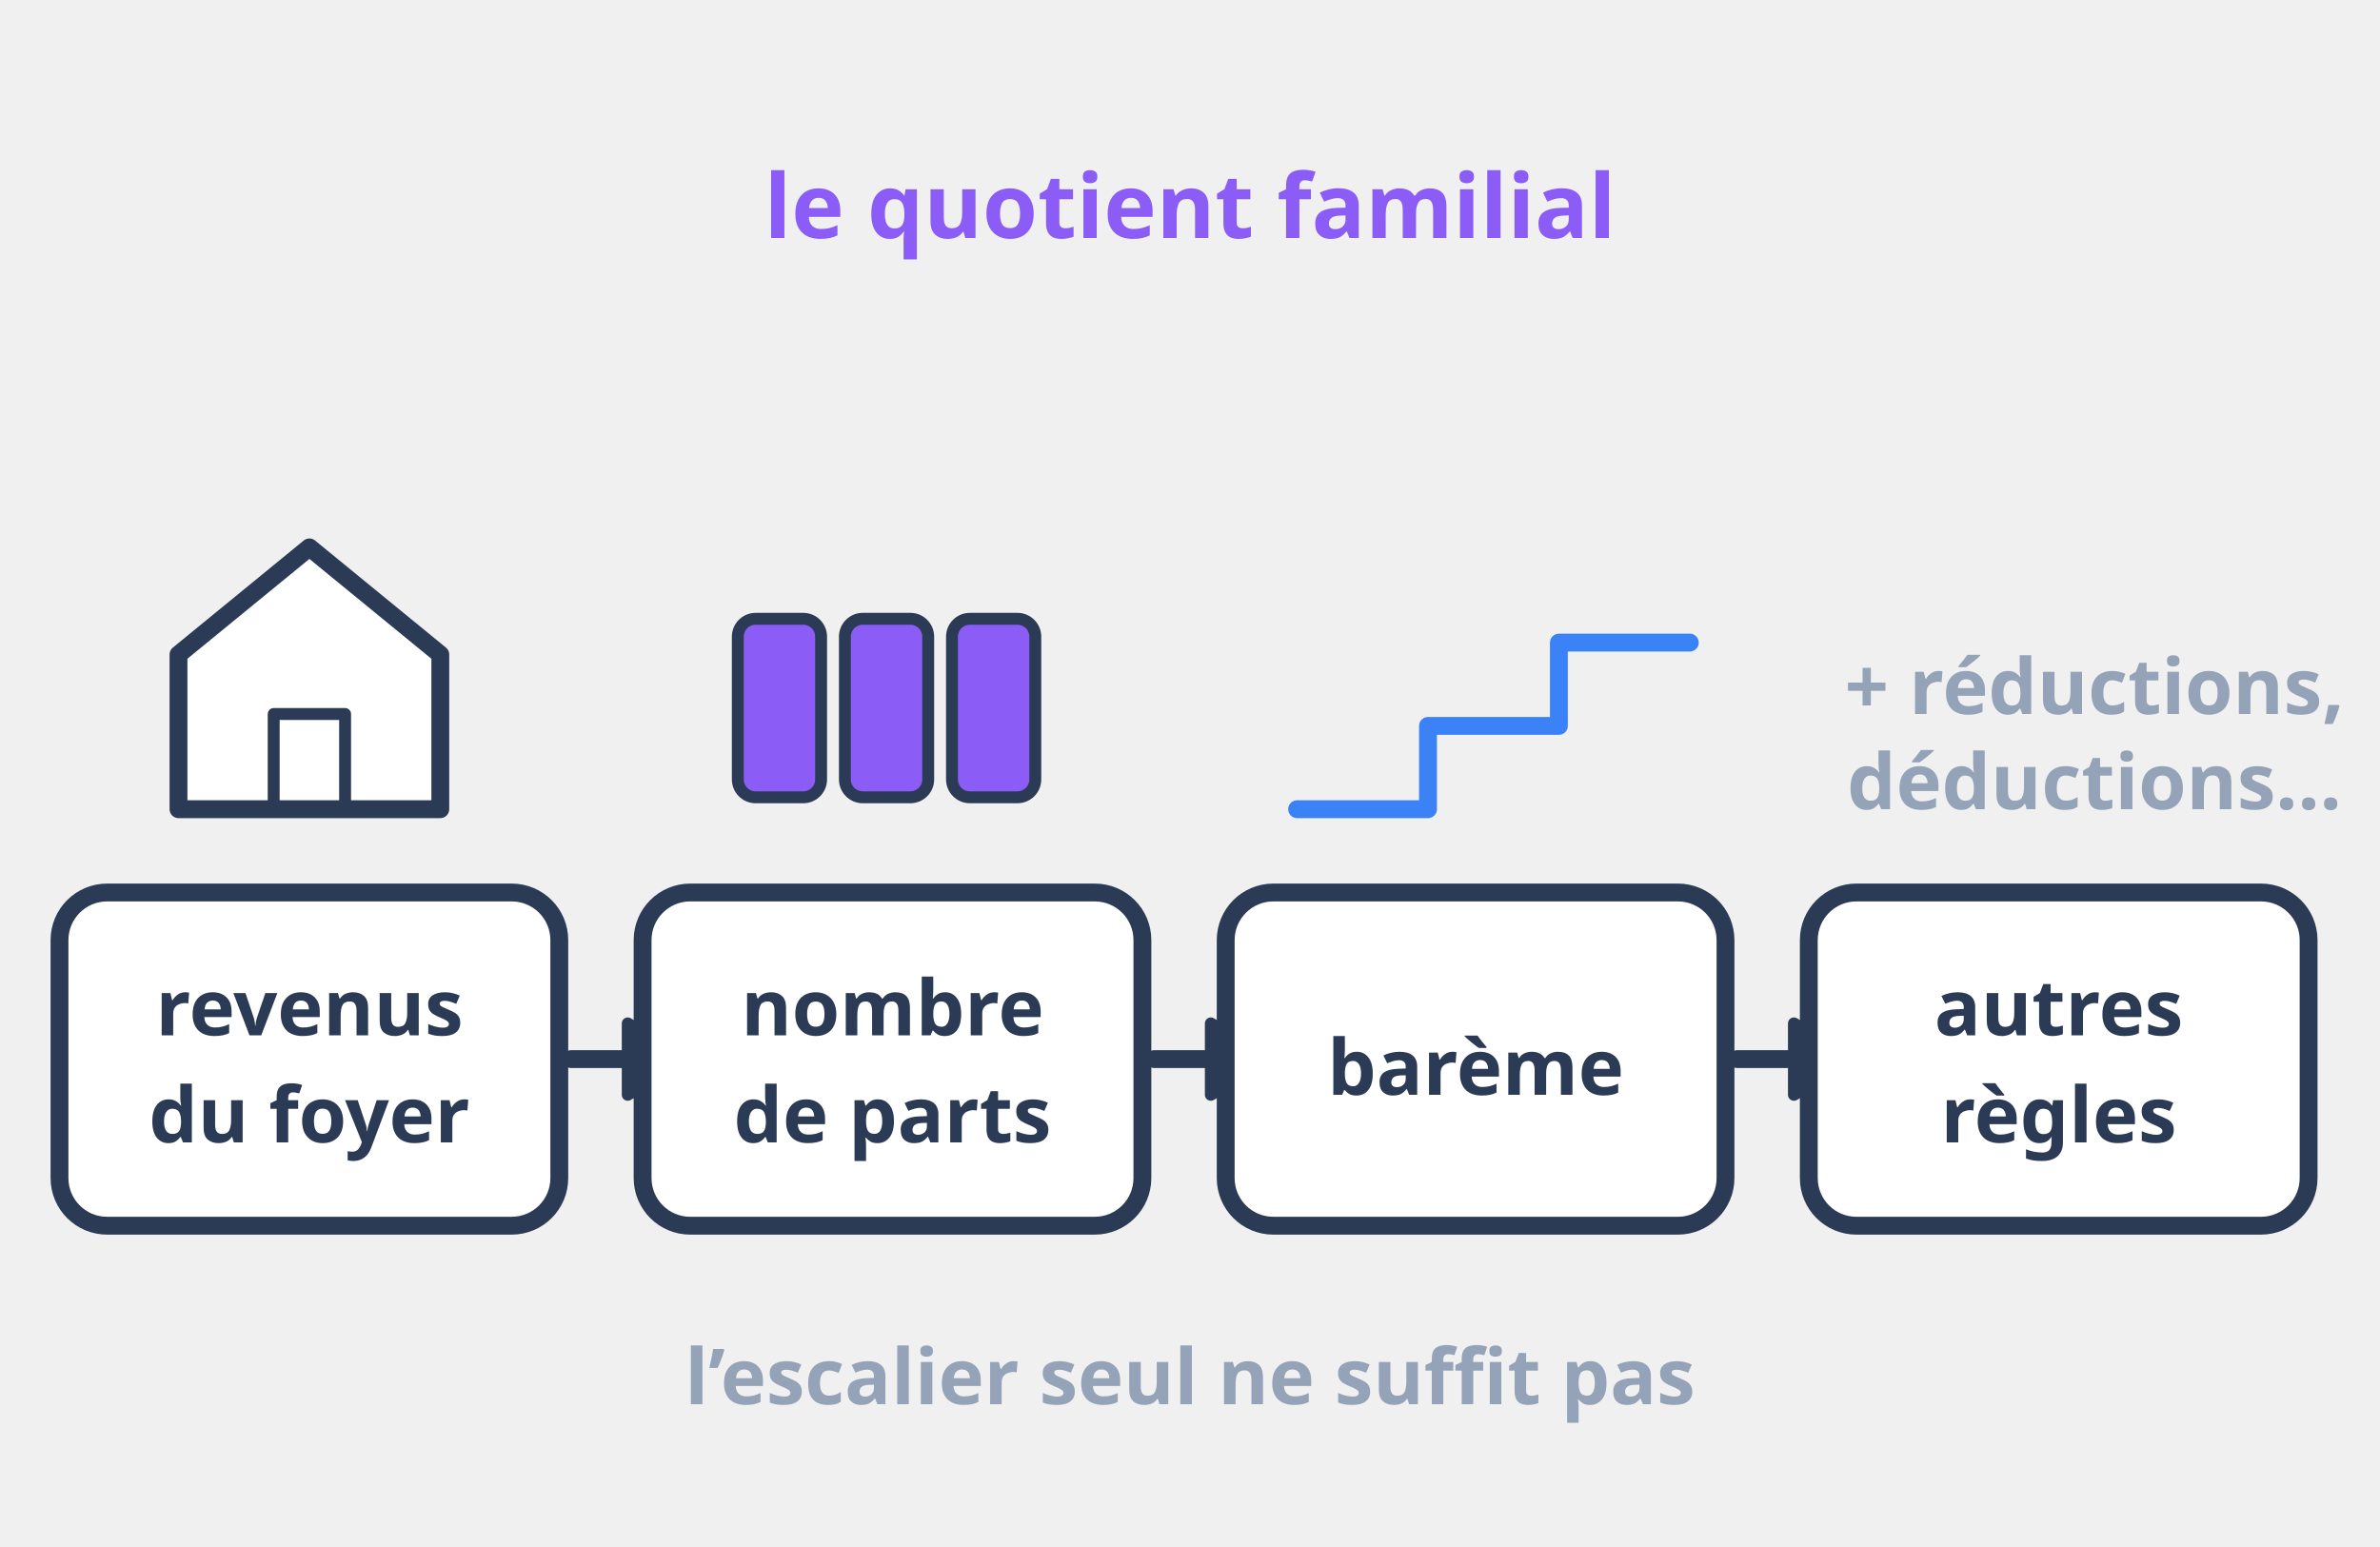
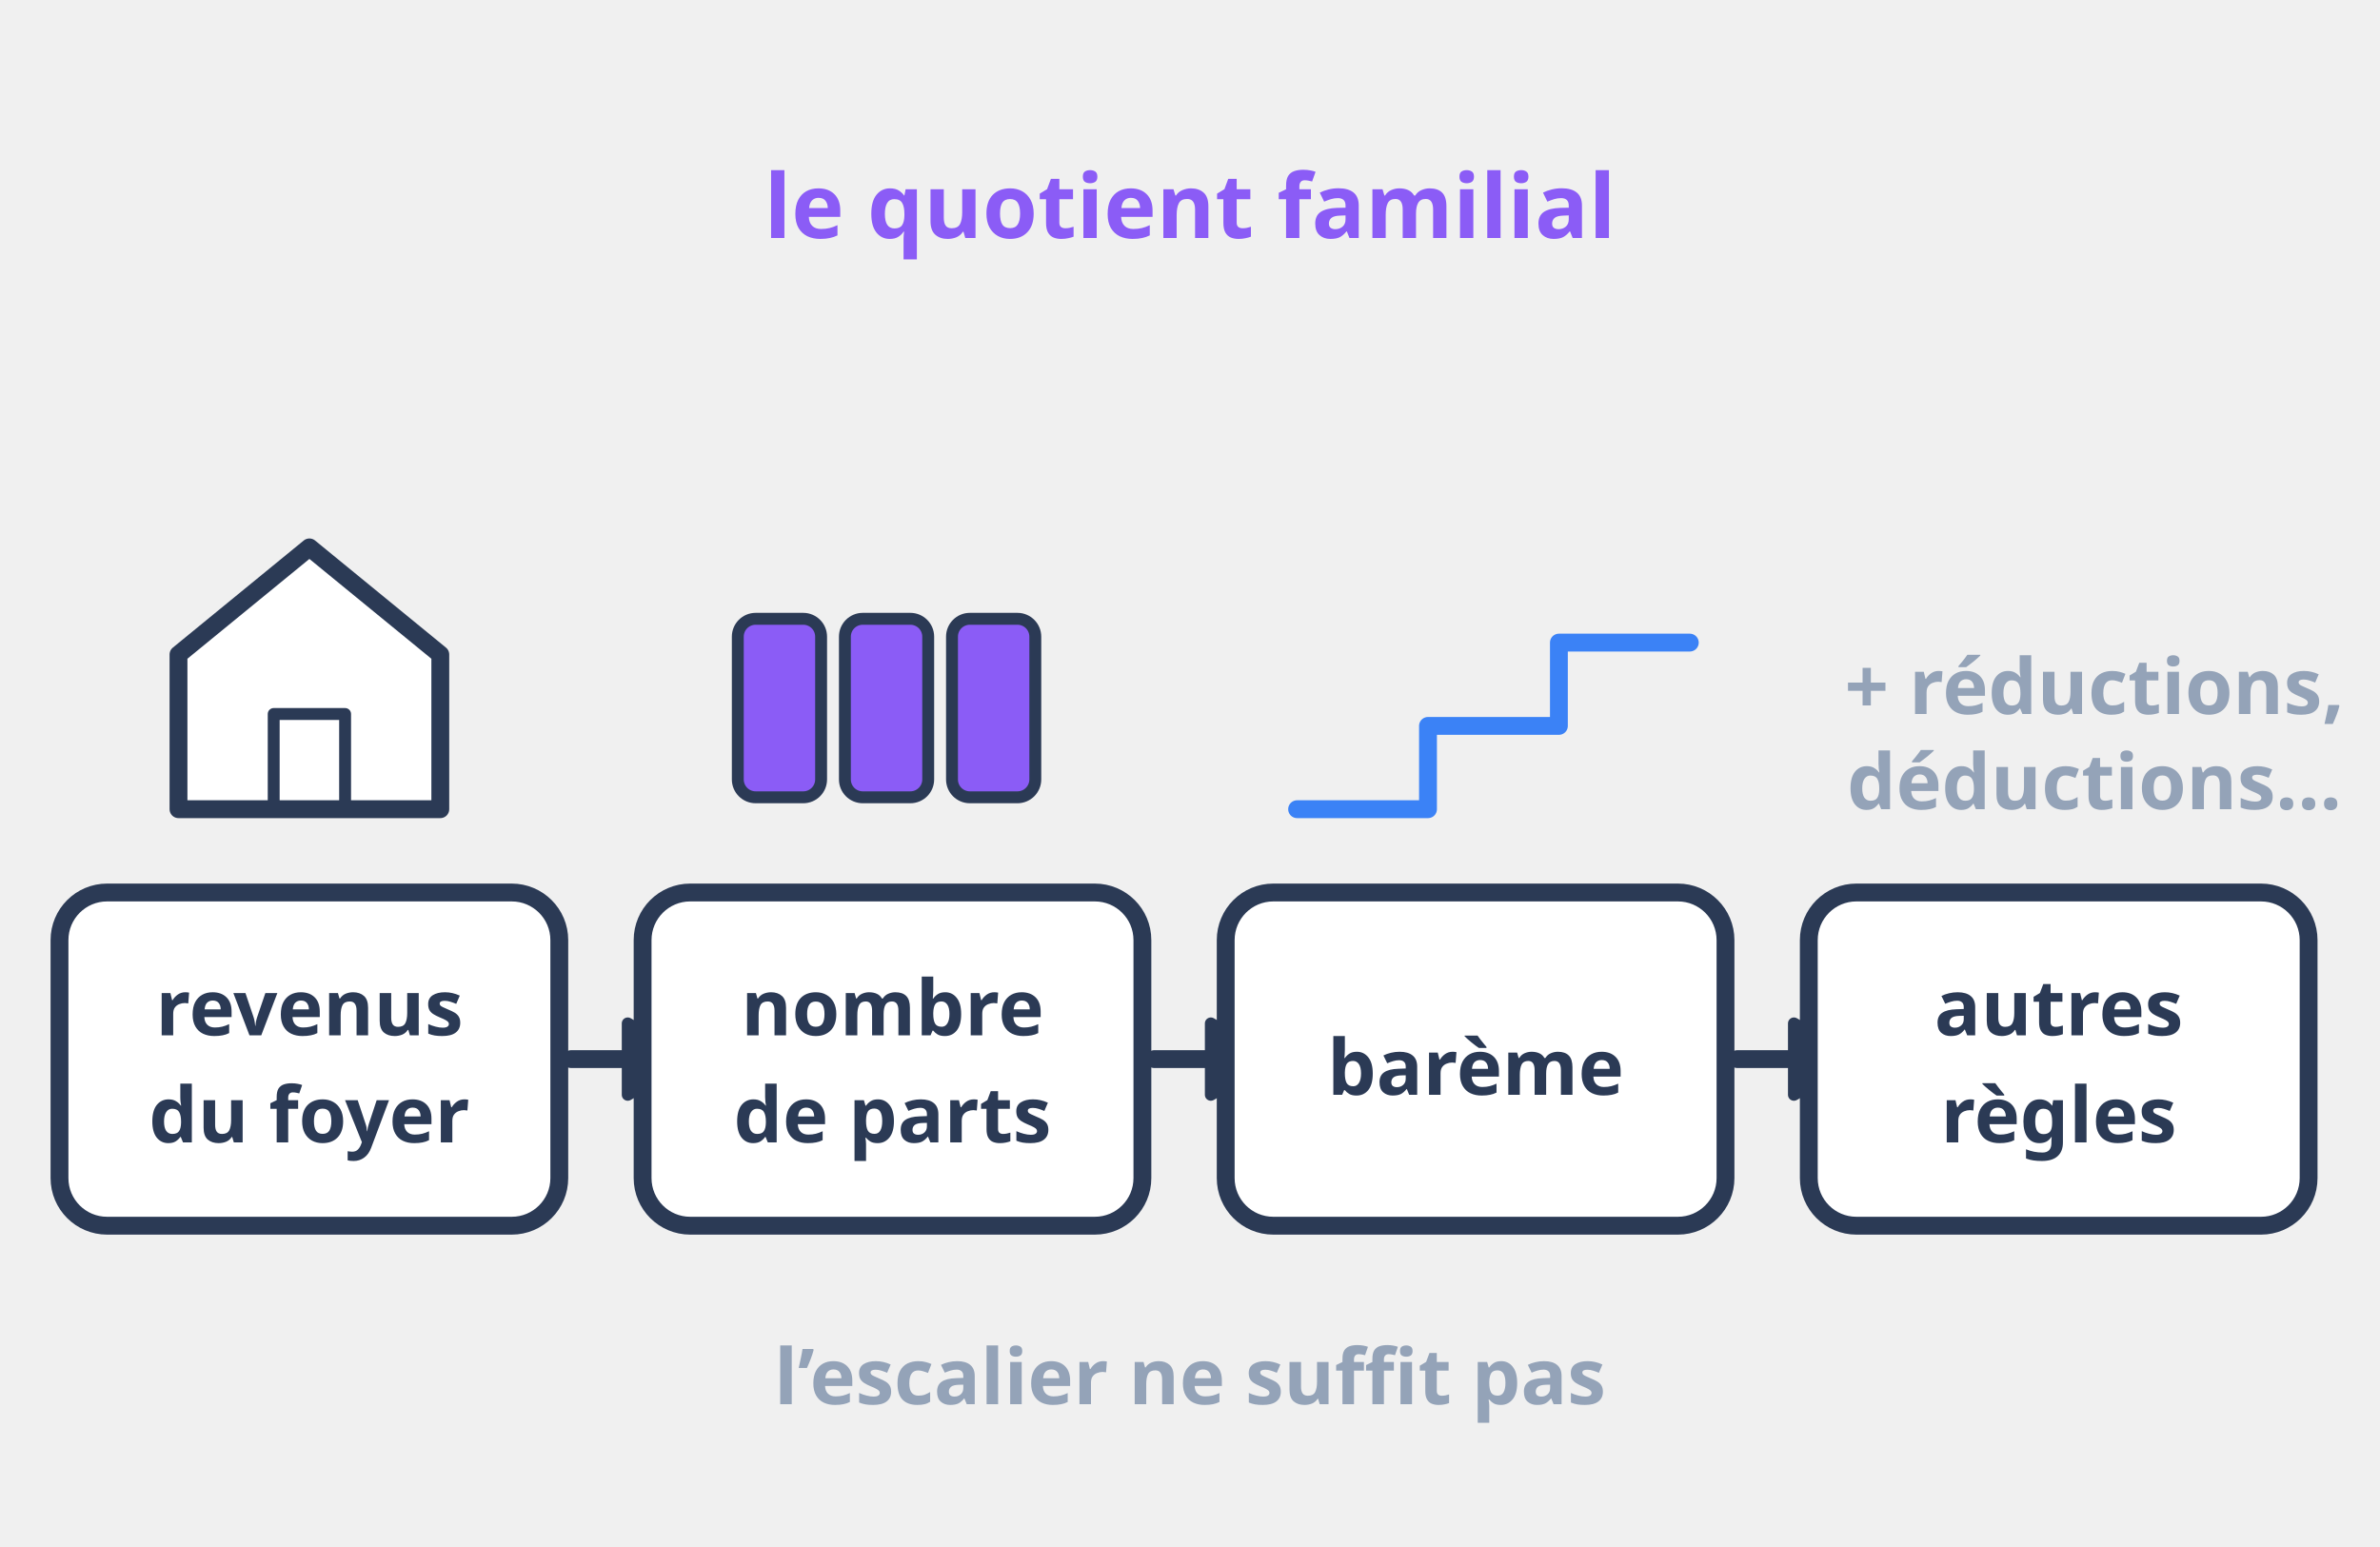
<svg xmlns="http://www.w3.org/2000/svg" viewBox="0 0 400 260" role="img">
  <style>@media (prefers-reduced-motion: reduce){*{animation:none!important}}</style>
  <g font-family="system-ui, sans-serif" font-weight="600" text-anchor="middle" stroke-linecap="round" stroke-linejoin="round">
    <rect x="10" y="150" width="84" height="56" rx="8" fill="#FFFFFF" stroke="#2B3A55" stroke-width="3" />
    <text x="52" y="174" font-size="13" fill="#2B3A55">revenus</text>
    <text x="52" y="192" font-size="13" fill="#2B3A55">du foyer</text>
    <g>
      <line x1="96" y1="178" x2="106.5" y2="178.0" stroke="#2B3A55" stroke-width="3" />
      <polygon points="116.0,178.0 105.5,184.0 105.5,172.0" fill="#2B3A55" stroke="#2B3A55" stroke-width="2" />
    </g>
    <rect x="108" y="150" width="84" height="56" rx="8" fill="#FFFFFF" stroke="#2B3A55" stroke-width="3" />
    <text x="150" y="174" font-size="13" fill="#2B3A55">nombre</text>
    <text x="150" y="192" font-size="13" fill="#2B3A55">de parts</text>
    <g>
      <line x1="194" y1="178" x2="204.5" y2="178.0" stroke="#2B3A55" stroke-width="3" />
      <polygon points="214.0,178.0 203.5,184.0 203.5,172.0" fill="#2B3A55" stroke="#2B3A55" stroke-width="2" />
    </g>
    <rect x="206" y="150" width="84" height="56" rx="8" fill="#FFFFFF" stroke="#2B3A55" stroke-width="3" />
    <text x="248" y="184" font-size="13" fill="#2B3A55">barème</text>
    <g>
      <line x1="292" y1="178" x2="302.5" y2="178.0" stroke="#2B3A55" stroke-width="3" />
      <polygon points="312.0,178.0 301.5,184.0 301.5,172.0" fill="#2B3A55" stroke="#2B3A55" stroke-width="2" />
    </g>
    <rect x="304" y="150" width="84" height="56" rx="8" fill="#FFFFFF" stroke="#2B3A55" stroke-width="3" />
    <text x="346" y="174" font-size="13" fill="#2B3A55">autres</text>
    <text x="346" y="192" font-size="13" fill="#2B3A55">règles</text>
    <path d="M30 110L52 92L74 110V136H30Z" stroke="#2B3A55" stroke-width="3" fill="#FFFFFF" />
    <path d="M46 136V120H58V136" stroke="#2B3A55" stroke-width="2" fill="none" />
    <rect x="124" y="104" width="14" height="30" rx="3" fill="#8B5CF6" stroke="#2B3A55" stroke-width="2" />
    <rect x="142" y="104" width="14" height="30" rx="3" fill="#8B5CF6" stroke="#2B3A55" stroke-width="2" />
    <rect x="160" y="104" width="14" height="30" rx="3" fill="#8B5CF6" stroke="#2B3A55" stroke-width="2" />
    <path d="M218 136H240V122H262V108H284" stroke="#3B82F6" stroke-width="3" fill="none" />
    <text x="352" y="120" font-size="13" fill="#94A3B8">+ réductions,</text>
    <text x="352" y="136" font-size="13" fill="#94A3B8">déductions…</text>
    <text x="200" y="40" font-size="15" fill="#8B5CF6">le quotient familial</text>
-     <text x="200" y="236" font-size="13" fill="#94A3B8">l’escalier seul ne suffit pas</text>
+     <text x="200" y="236" font-size="13" fill="#94A3B8">l’escalier ne suffit pas</text>
  </g>
</svg>
